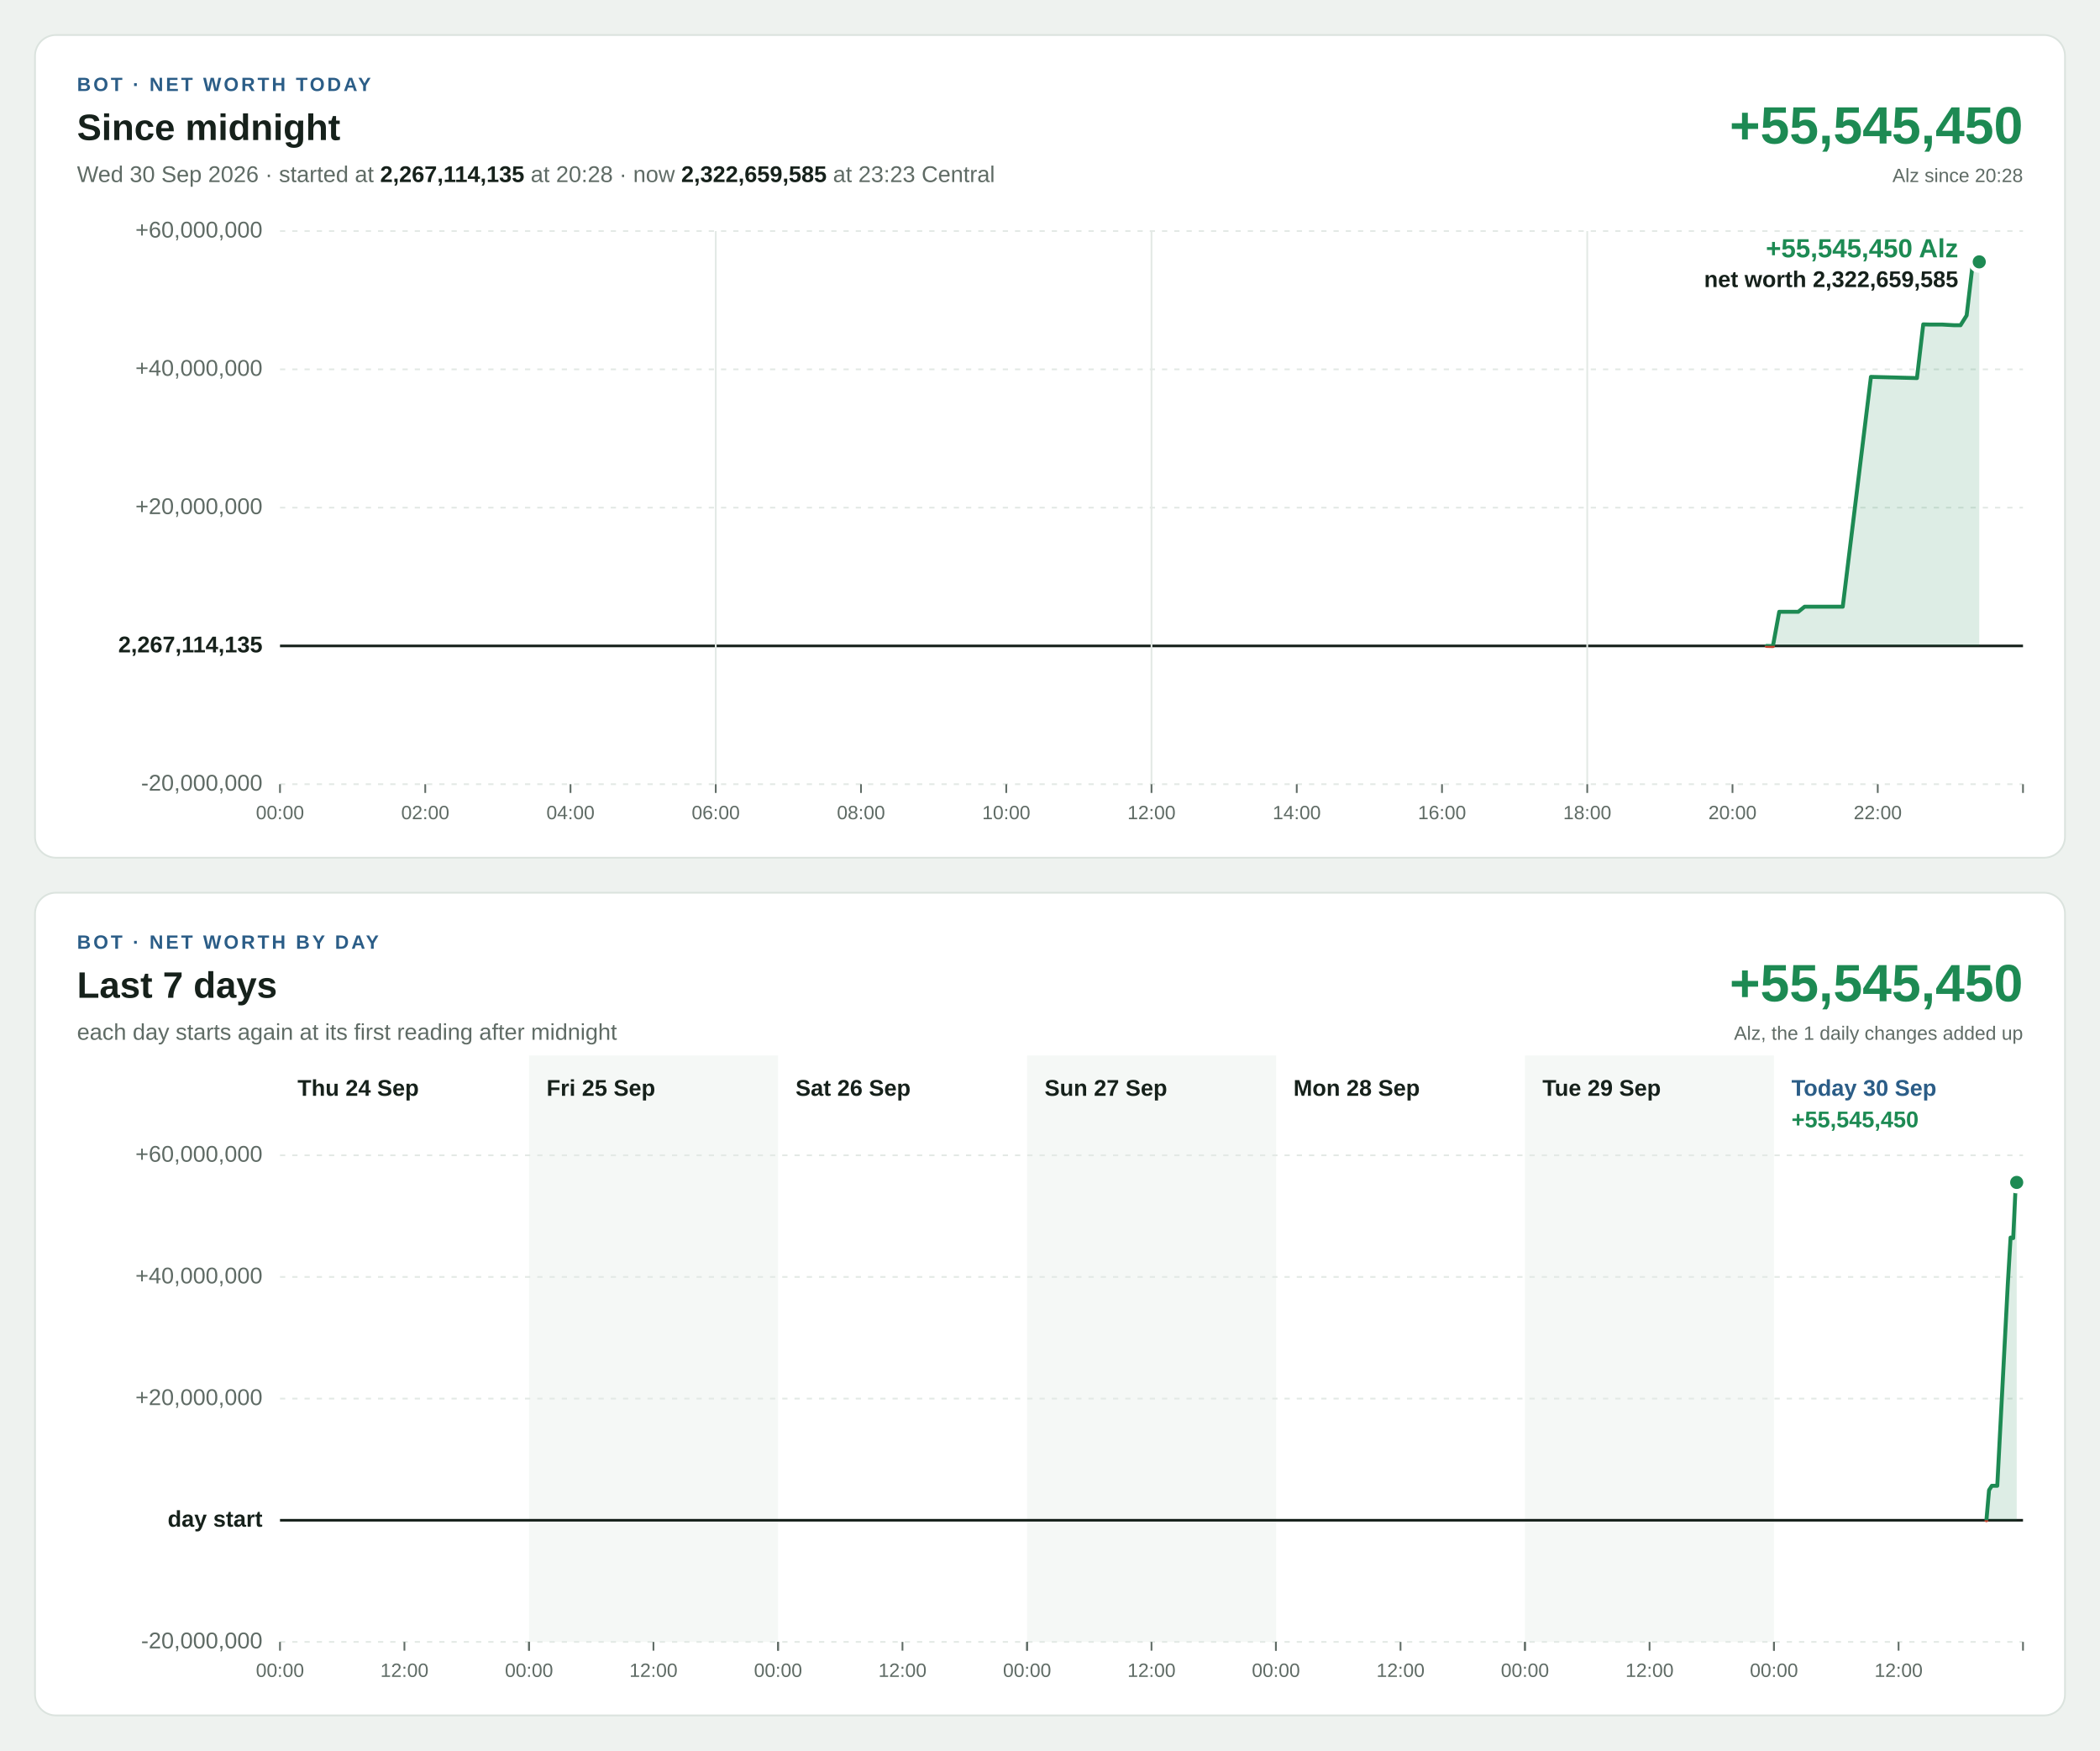
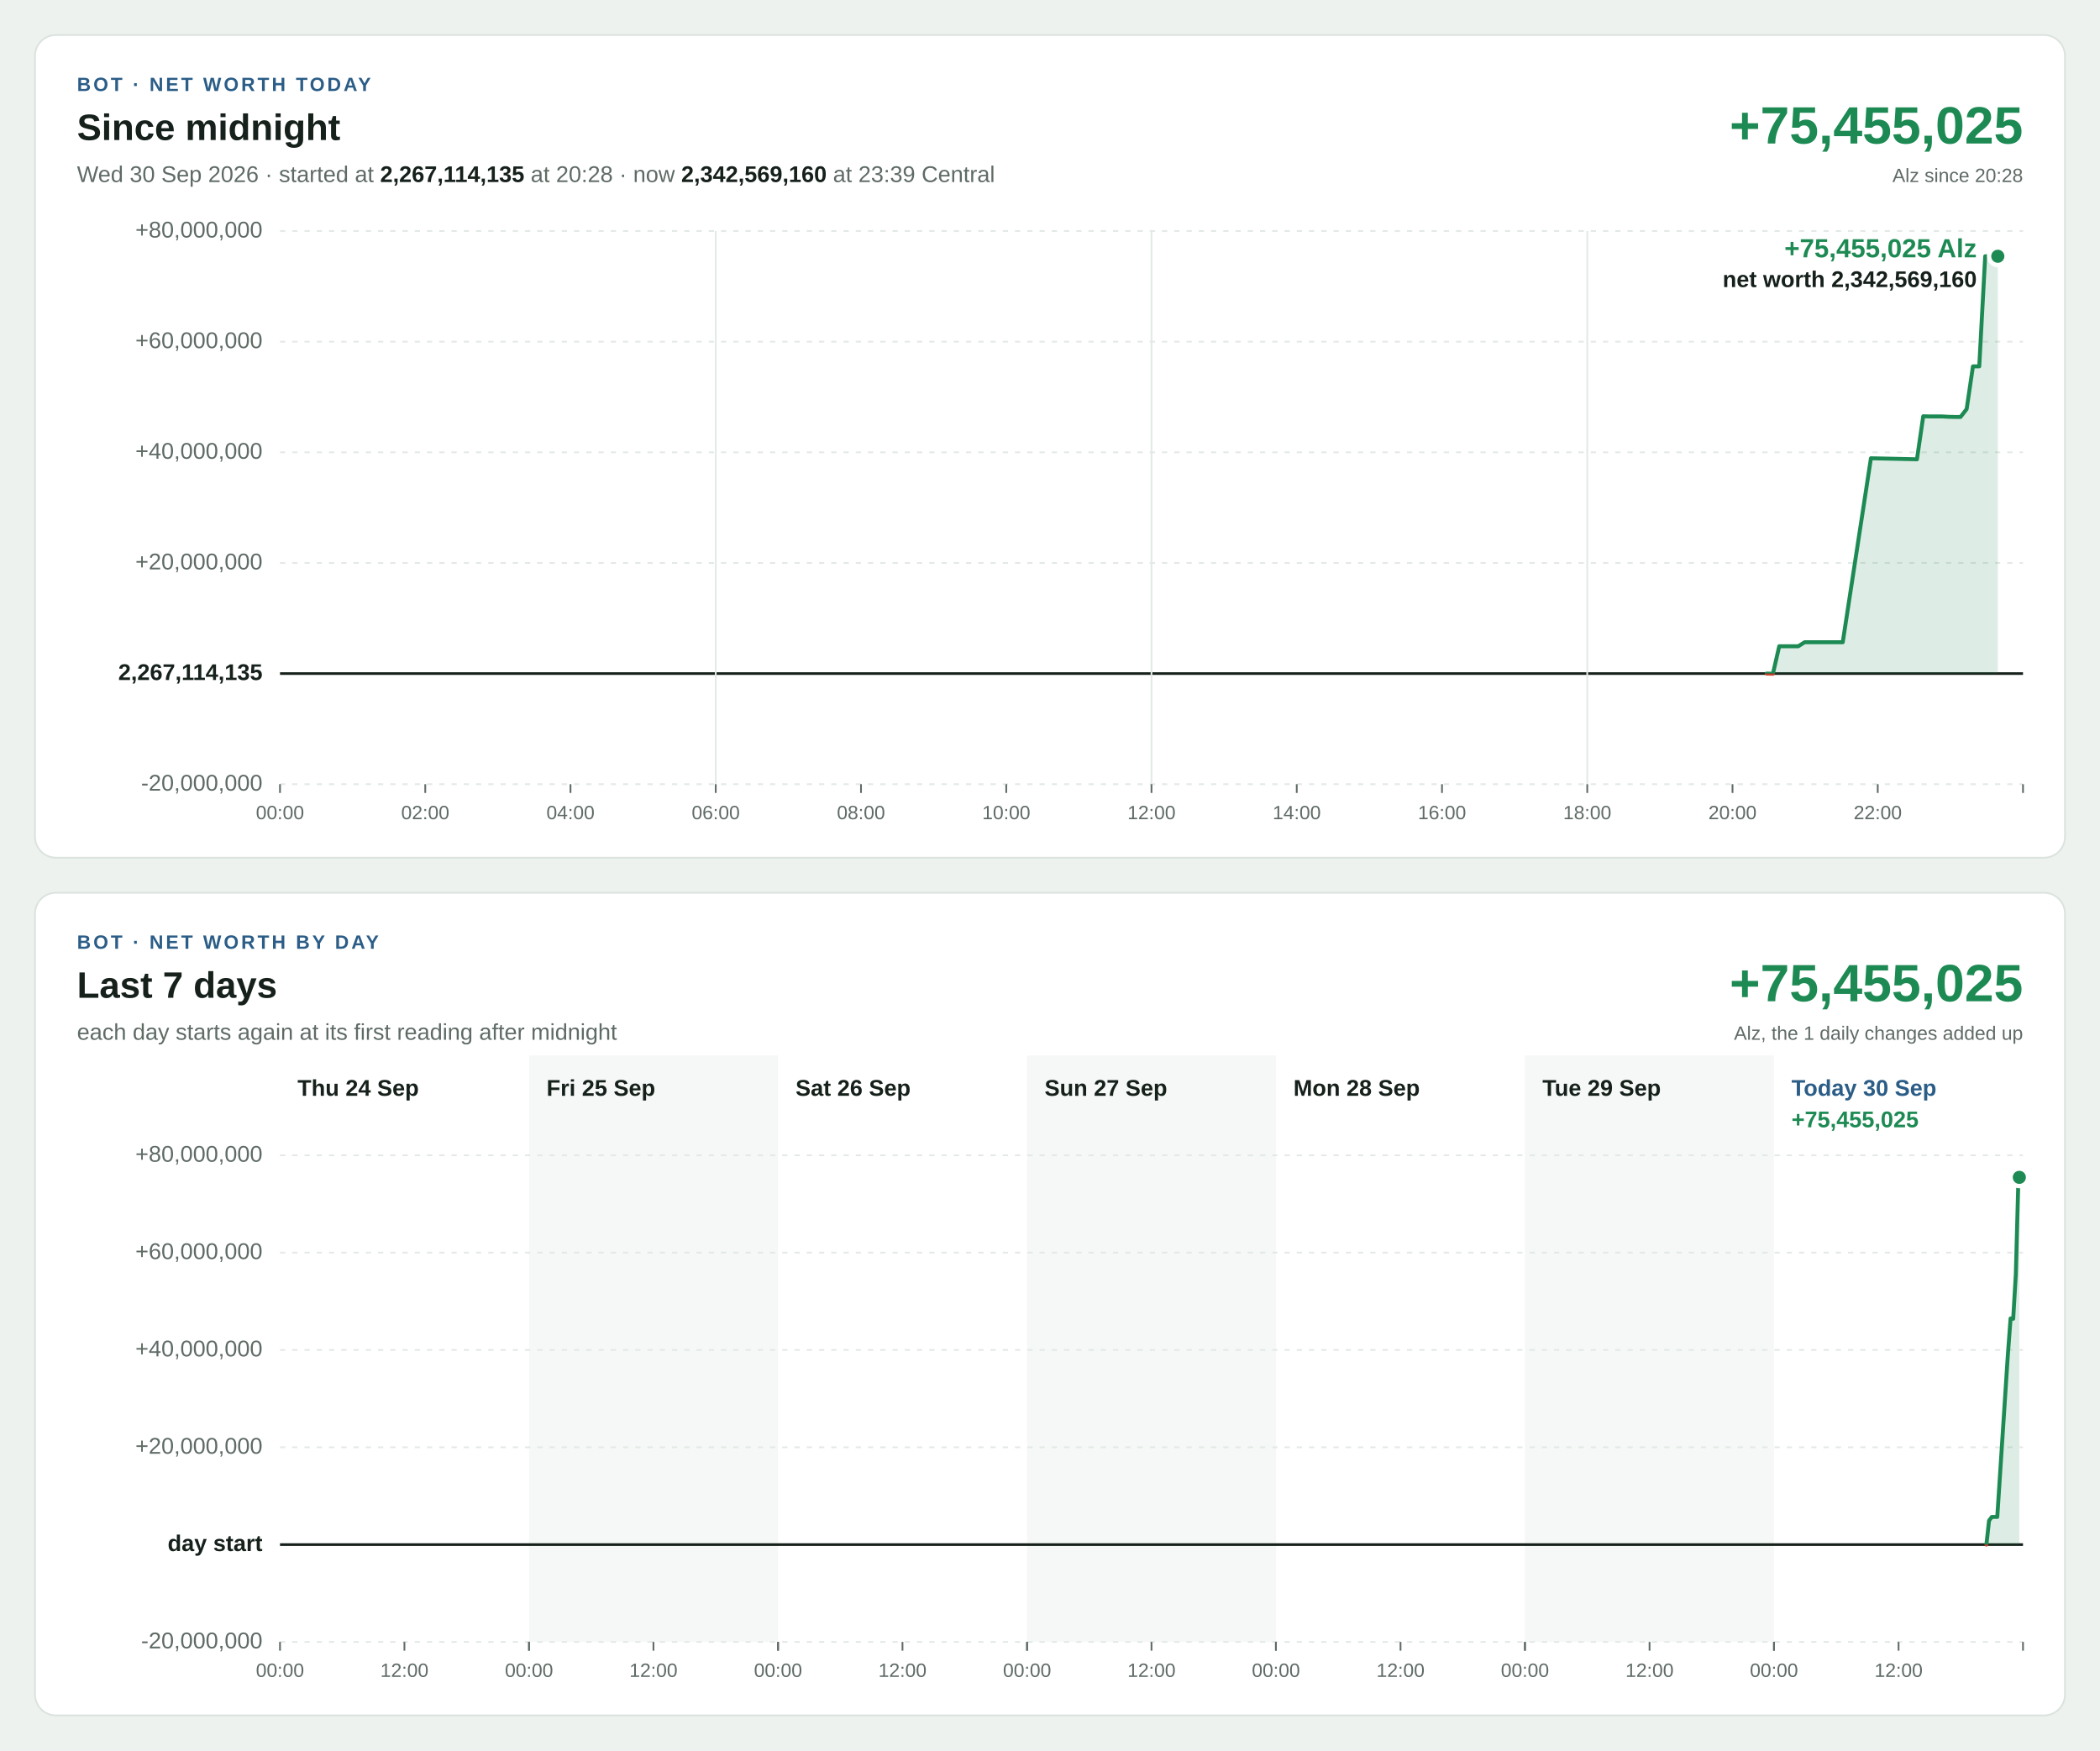
<svg xmlns="http://www.w3.org/2000/svg" width="1200" height="1000" viewBox="0 0 1200 1000" font-family="Segoe UI, Helvetica Neue, Arial, sans-serif" font-size="13" style="font-variant-numeric: tabular-nums">
  <rect width="1200" height="1000" fill="#eef2ef" />
  <g transform="translate(20,20)">
    <rect width="1160" height="470" rx="12" fill="#ffffff" stroke="#dbe3de" />
    <text x="24" y="32" font-size="11" font-weight="700" letter-spacing="1.4" fill="#2b5d87">BOT · NET WORTH TODAY</text>
    <text x="24" y="60" font-size="21" font-weight="700" fill="#16211b">Since midnight</text>
-     <text x="24" y="84" fill="#5f6b65">Wed 30 Sep 2026 · started at <tspan font-weight="700" fill="#16211b">2,267,114,135</tspan> at 20:28 · now <tspan font-weight="700" fill="#16211b">2,322,659,585</tspan> at 23:23 Central</text>
-     <text x="1136" y="62" font-size="30" font-weight="700" text-anchor="end" fill="#1d8a53">+55,545,450</text>
+     <text x="24" y="84" fill="#5f6b65">Wed 30 Sep 2026 · started at <tspan font-weight="700" fill="#16211b">2,267,114,135</tspan> at 20:28 · now <tspan font-weight="700" fill="#16211b">2,342,569,160</tspan> at 23:39 Central</text>
+     <text x="1136" y="62" font-size="30" font-weight="700" text-anchor="end" fill="#1d8a53">+75,455,025</text>
    <text x="1136" y="84" font-size="11" text-anchor="end" fill="#5f6b65">Alz since 20:28</text>
    <line x1="140" x2="1136" y1="428.0" y2="428.0" stroke="#e3e9e5" stroke-width="1" stroke-dasharray="3 4" />
    <text x="130" y="428.0" text-anchor="end" dominant-baseline="middle" font-weight="400" fill="#5f6b65">-20,000,000</text>
-     <line x1="140" x2="1136" y1="349.0" y2="349.0" stroke="#16211b" stroke-width="1.5" />
-     <text x="130" y="349.0" text-anchor="end" dominant-baseline="middle" font-weight="700" fill="#16211b">2,267,114,135</text>
-     <line x1="140" x2="1136" y1="270.0" y2="270.0" stroke="#e3e9e5" stroke-width="1" stroke-dasharray="3 4" />
-     <text x="130" y="270.0" text-anchor="end" dominant-baseline="middle" font-weight="400" fill="#5f6b65">+20,000,000</text>
-     <line x1="140" x2="1136" y1="191.0" y2="191.0" stroke="#e3e9e5" stroke-width="1" stroke-dasharray="3 4" />
-     <text x="130" y="191.0" text-anchor="end" dominant-baseline="middle" font-weight="400" fill="#5f6b65">+40,000,000</text>
+     <line x1="140" x2="1136" y1="364.8" y2="364.8" stroke="#16211b" stroke-width="1.5" />
+     <text x="130" y="364.8" text-anchor="end" dominant-baseline="middle" font-weight="700" fill="#16211b">2,267,114,135</text>
+     <line x1="140" x2="1136" y1="301.6" y2="301.6" stroke="#e3e9e5" stroke-width="1" stroke-dasharray="3 4" />
+     <text x="130" y="301.6" text-anchor="end" dominant-baseline="middle" font-weight="400" fill="#5f6b65">+20,000,000</text>
+     <line x1="140" x2="1136" y1="238.4" y2="238.4" stroke="#e3e9e5" stroke-width="1" stroke-dasharray="3 4" />
+     <text x="130" y="238.4" text-anchor="end" dominant-baseline="middle" font-weight="400" fill="#5f6b65">+40,000,000</text>
+     <line x1="140" x2="1136" y1="175.2" y2="175.2" stroke="#e3e9e5" stroke-width="1" stroke-dasharray="3 4" />
+     <text x="130" y="175.2" text-anchor="end" dominant-baseline="middle" font-weight="400" fill="#5f6b65">+60,000,000</text>
    <line x1="140" x2="1136" y1="112.0" y2="112.0" stroke="#e3e9e5" stroke-width="1" stroke-dasharray="3 4" />
-     <text x="130" y="112.0" text-anchor="end" dominant-baseline="middle" font-weight="400" fill="#5f6b65">+60,000,000</text>
+     <text x="130" y="112.0" text-anchor="end" dominant-baseline="middle" font-weight="400" fill="#5f6b65">+80,000,000</text>
    <line x1="140.0" x2="140.0" y1="428" y2="433" stroke="#5f6b65" stroke-width="1" />
    <text x="140.0" y="448" font-size="11" text-anchor="middle" fill="#5f6b65">00:00</text>
    <line x1="223.0" x2="223.0" y1="428" y2="433" stroke="#5f6b65" stroke-width="1" />
    <text x="223.0" y="448" font-size="11" text-anchor="middle" fill="#5f6b65">02:00</text>
    <line x1="306.0" x2="306.0" y1="428" y2="433" stroke="#5f6b65" stroke-width="1" />
    <text x="306.0" y="448" font-size="11" text-anchor="middle" fill="#5f6b65">04:00</text>
    <line x1="389.0" x2="389.0" y1="112" y2="428" stroke="#e3e9e5" stroke-width="1" />
    <line x1="389.0" x2="389.0" y1="428" y2="433" stroke="#5f6b65" stroke-width="1" />
    <text x="389.0" y="448" font-size="11" text-anchor="middle" fill="#5f6b65">06:00</text>
    <line x1="472.0" x2="472.0" y1="428" y2="433" stroke="#5f6b65" stroke-width="1" />
    <text x="472.0" y="448" font-size="11" text-anchor="middle" fill="#5f6b65">08:00</text>
    <line x1="555.0" x2="555.0" y1="428" y2="433" stroke="#5f6b65" stroke-width="1" />
    <text x="555.0" y="448" font-size="11" text-anchor="middle" fill="#5f6b65">10:00</text>
    <line x1="638.0" x2="638.0" y1="112" y2="428" stroke="#e3e9e5" stroke-width="1" />
    <line x1="638.0" x2="638.0" y1="428" y2="433" stroke="#5f6b65" stroke-width="1" />
    <text x="638.0" y="448" font-size="11" text-anchor="middle" fill="#5f6b65">12:00</text>
    <line x1="721.0" x2="721.0" y1="428" y2="433" stroke="#5f6b65" stroke-width="1" />
    <text x="721.0" y="448" font-size="11" text-anchor="middle" fill="#5f6b65">14:00</text>
    <line x1="804.0" x2="804.0" y1="428" y2="433" stroke="#5f6b65" stroke-width="1" />
    <text x="804.0" y="448" font-size="11" text-anchor="middle" fill="#5f6b65">16:00</text>
    <line x1="887.0" x2="887.0" y1="112" y2="428" stroke="#e3e9e5" stroke-width="1" />
    <line x1="887.0" x2="887.0" y1="428" y2="433" stroke="#5f6b65" stroke-width="1" />
    <text x="887.0" y="448" font-size="11" text-anchor="middle" fill="#5f6b65">18:00</text>
    <line x1="970.0" x2="970.0" y1="428" y2="433" stroke="#5f6b65" stroke-width="1" />
    <text x="970.0" y="448" font-size="11" text-anchor="middle" fill="#5f6b65">20:00</text>
    <line x1="1053.0" x2="1053.0" y1="428" y2="433" stroke="#5f6b65" stroke-width="1" />
    <text x="1053.0" y="448" font-size="11" text-anchor="middle" fill="#5f6b65">22:00</text>
    <line x1="1136.0" x2="1136.0" y1="428" y2="433" stroke="#5f6b65" stroke-width="1" />
    <defs>
-       <path id="shape-today" d="M989.5 349.0L989.5 349.0L993.1 349.1L996.7 329.5L1000.4 329.5L1004.0 329.5L1007.6 329.5L1011.2 326.6L1014.8 326.6L1018.6 326.6L1022.1 326.6L1025.8 326.6L1029.4 326.6L1033.0 326.6L1049.1 195.3L1071.8 195.9L1075.4 196.0L1079.0 165.3L1082.4 165.4L1086.1 165.4L1089.7 165.4L1093.2 165.6L1096.8 165.8L1100.3 165.8L1103.8 160.2L1107.4 129.6L1111.0 129.6L1111.0 349.0Z" />
-       <path id="line-today" d="M989.5 349.0L993.1 349.1L996.7 329.5L1000.4 329.5L1004.0 329.5L1007.6 329.5L1011.2 326.6L1014.8 326.6L1018.6 326.6L1022.1 326.6L1025.8 326.6L1029.4 326.6L1033.0 326.6L1049.1 195.3L1071.8 195.9L1075.4 196.0L1079.0 165.3L1082.4 165.4L1086.1 165.4L1089.7 165.4L1093.2 165.6L1096.8 165.8L1100.3 165.8L1103.8 160.2L1107.4 129.6L1111.0 129.6" />
+       <path id="shape-today" d="M989.5 364.8L989.5 364.8L993.1 364.9L996.7 349.2L1000.4 349.2L1004.0 349.2L1007.6 349.2L1011.2 346.9L1014.8 346.9L1018.6 346.9L1022.1 346.9L1025.8 346.9L1029.4 346.9L1033.0 346.9L1049.1 241.8L1071.8 242.3L1075.4 242.4L1079.0 217.8L1082.4 217.9L1086.1 217.9L1089.7 217.9L1093.2 218.1L1096.8 218.2L1100.3 218.2L1103.8 213.7L1107.4 189.3L1111.0 189.3L1114.4 126.4L1118.1 126.4L1121.6 126.4L1121.6 364.8Z" />
+       <path id="line-today" d="M989.5 364.8L993.1 364.9L996.7 349.2L1000.4 349.2L1004.0 349.2L1007.6 349.2L1011.2 346.9L1014.8 346.9L1018.6 346.9L1022.1 346.9L1025.8 346.9L1029.4 346.9L1033.0 346.9L1049.1 241.8L1071.8 242.3L1075.4 242.4L1079.0 217.8L1082.4 217.9L1086.1 217.9L1089.7 217.9L1093.2 218.1L1096.8 218.2L1100.3 218.2L1103.8 213.7L1107.4 189.3L1111.0 189.3L1114.4 126.4L1118.1 126.4L1121.6 126.4" />
      <clipPath id="up-today">
-         <rect x="140" y="112" width="996" height="237.0" />
+         <rect x="140" y="112" width="996" height="252.8" />
      </clipPath>
      <clipPath id="down-today">
-         <rect x="140" y="349.0" width="996" height="79.0" />
+         <rect x="140" y="364.8" width="996" height="63.2" />
      </clipPath>
    </defs>
    <use href="#shape-today" fill="#1d8a53" fill-opacity="0.15" clip-path="url(#up-today)" />
    <use href="#line-today" fill="none" stroke="#1d8a53" stroke-width="2.25" stroke-linejoin="round" stroke-linecap="round" clip-path="url(#up-today)" />
    <use href="#shape-today" fill="#c4402b" fill-opacity="0.15" clip-path="url(#down-today)" />
    <use href="#line-today" fill="none" stroke="#c4402b" stroke-width="2.25" stroke-linejoin="round" stroke-linecap="round" clip-path="url(#down-today)" />
-     <circle cx="1111.0" cy="129.6" r="5" fill="#1d8a53" stroke="#ffffff" stroke-width="2.5" />
-     <text x="1099.0" y="127.0" text-anchor="end" font-size="15" font-weight="700" fill="#1d8a53" stroke="#ffffff" stroke-width="4" stroke-linejoin="round" paint-order="stroke">+55,545,450 Alz</text>
-     <text x="1099.0" y="144.0" text-anchor="end" font-size="13" font-weight="600" fill="#16211b" stroke="#ffffff" stroke-width="4" stroke-linejoin="round" paint-order="stroke">net worth 2,322,659,585</text>
+     <circle cx="1121.6" cy="126.4" r="5" fill="#1d8a53" stroke="#ffffff" stroke-width="2.5" />
+     <text x="1109.6" y="127.0" text-anchor="end" font-size="15" font-weight="700" fill="#1d8a53" stroke="#ffffff" stroke-width="4" stroke-linejoin="round" paint-order="stroke">+75,455,025 Alz</text>
+     <text x="1109.6" y="144.0" text-anchor="end" font-size="13" font-weight="600" fill="#16211b" stroke="#ffffff" stroke-width="4" stroke-linejoin="round" paint-order="stroke">net worth 2,342,569,160</text>
  </g>
  <g transform="translate(20,510)">
    <rect width="1160" height="470" rx="12" fill="#ffffff" stroke="#dbe3de" />
    <text x="24" y="32" font-size="11" font-weight="700" letter-spacing="1.4" fill="#2b5d87">BOT · NET WORTH BY DAY</text>
    <text x="24" y="60" font-size="21" font-weight="700" fill="#16211b">Last 7 days</text>
    <text x="24" y="84" fill="#5f6b65">each day starts again at its first reading after midnight</text>
-     <text x="1136" y="62" font-size="30" font-weight="700" text-anchor="end" fill="#1d8a53">+55,545,450</text>
+     <text x="1136" y="62" font-size="30" font-weight="700" text-anchor="end" fill="#1d8a53">+75,455,025</text>
    <text x="1136" y="84" font-size="11" text-anchor="end" fill="#5f6b65">Alz, the 1 daily changes added up</text>
    <rect x="282.3" y="93" width="142.3" height="335" fill="#f5f8f6" />
    <rect x="566.9" y="93" width="142.3" height="335" fill="#f5f8f6" />
    <rect x="851.4" y="93" width="142.3" height="335" fill="#f5f8f6" />
    <line x1="140" x2="1136" y1="428.0" y2="428.0" stroke="#e3e9e5" stroke-width="1" stroke-dasharray="3 4" />
    <text x="130" y="428.0" text-anchor="end" dominant-baseline="middle" font-weight="400" fill="#5f6b65">-20,000,000</text>
-     <line x1="140" x2="1136" y1="358.5" y2="358.5" stroke="#16211b" stroke-width="1.5" />
-     <text x="130" y="358.5" text-anchor="end" dominant-baseline="middle" font-weight="700" fill="#16211b">day start</text>
-     <line x1="140" x2="1136" y1="289.0" y2="289.0" stroke="#e3e9e5" stroke-width="1" stroke-dasharray="3 4" />
-     <text x="130" y="289.0" text-anchor="end" dominant-baseline="middle" font-weight="400" fill="#5f6b65">+20,000,000</text>
-     <line x1="140" x2="1136" y1="219.5" y2="219.5" stroke="#e3e9e5" stroke-width="1" stroke-dasharray="3 4" />
-     <text x="130" y="219.5" text-anchor="end" dominant-baseline="middle" font-weight="400" fill="#5f6b65">+40,000,000</text>
+     <line x1="140" x2="1136" y1="372.4" y2="372.4" stroke="#16211b" stroke-width="1.5" />
+     <text x="130" y="372.4" text-anchor="end" dominant-baseline="middle" font-weight="700" fill="#16211b">day start</text>
+     <line x1="140" x2="1136" y1="316.8" y2="316.8" stroke="#e3e9e5" stroke-width="1" stroke-dasharray="3 4" />
+     <text x="130" y="316.8" text-anchor="end" dominant-baseline="middle" font-weight="400" fill="#5f6b65">+20,000,000</text>
+     <line x1="140" x2="1136" y1="261.2" y2="261.2" stroke="#e3e9e5" stroke-width="1" stroke-dasharray="3 4" />
+     <text x="130" y="261.2" text-anchor="end" dominant-baseline="middle" font-weight="400" fill="#5f6b65">+40,000,000</text>
+     <line x1="140" x2="1136" y1="205.6" y2="205.6" stroke="#e3e9e5" stroke-width="1" stroke-dasharray="3 4" />
+     <text x="130" y="205.6" text-anchor="end" dominant-baseline="middle" font-weight="400" fill="#5f6b65">+60,000,000</text>
    <line x1="140" x2="1136" y1="150.0" y2="150.0" stroke="#e3e9e5" stroke-width="1" stroke-dasharray="3 4" />
-     <text x="130" y="150.0" text-anchor="end" dominant-baseline="middle" font-weight="400" fill="#5f6b65">+60,000,000</text>
+     <text x="130" y="150.0" text-anchor="end" dominant-baseline="middle" font-weight="400" fill="#5f6b65">+80,000,000</text>
    <text x="150.0" y="116" font-weight="700" fill="#16211b">Thu 24 Sep</text>
    <line x1="140.0" x2="140.0" y1="428" y2="433" stroke="#5f6b65" stroke-width="1" />
    <text x="140.0" y="448" font-size="11" text-anchor="middle" fill="#5f6b65">00:00</text>
    <line x1="211.1" x2="211.1" y1="428" y2="433" stroke="#5f6b65" stroke-width="1" />
    <text x="211.1" y="448" font-size="11" text-anchor="middle" fill="#5f6b65">12:00</text>
    <line x1="282.3" x2="282.3" y1="428" y2="433" stroke="#5f6b65" stroke-width="1" />
    <text x="292.3" y="116" font-weight="700" fill="#16211b">Fri 25 Sep</text>
    <line x1="282.3" x2="282.3" y1="428" y2="433" stroke="#5f6b65" stroke-width="1" />
    <text x="282.3" y="448" font-size="11" text-anchor="middle" fill="#5f6b65">00:00</text>
    <line x1="353.4" x2="353.4" y1="428" y2="433" stroke="#5f6b65" stroke-width="1" />
    <text x="353.4" y="448" font-size="11" text-anchor="middle" fill="#5f6b65">12:00</text>
    <line x1="424.6" x2="424.6" y1="428" y2="433" stroke="#5f6b65" stroke-width="1" />
    <text x="434.6" y="116" font-weight="700" fill="#16211b">Sat 26 Sep</text>
    <line x1="424.6" x2="424.6" y1="428" y2="433" stroke="#5f6b65" stroke-width="1" />
    <text x="424.6" y="448" font-size="11" text-anchor="middle" fill="#5f6b65">00:00</text>
    <line x1="495.7" x2="495.7" y1="428" y2="433" stroke="#5f6b65" stroke-width="1" />
    <text x="495.7" y="448" font-size="11" text-anchor="middle" fill="#5f6b65">12:00</text>
    <line x1="566.9" x2="566.9" y1="428" y2="433" stroke="#5f6b65" stroke-width="1" />
    <text x="576.9" y="116" font-weight="700" fill="#16211b">Sun 27 Sep</text>
    <line x1="566.9" x2="566.9" y1="428" y2="433" stroke="#5f6b65" stroke-width="1" />
    <text x="566.9" y="448" font-size="11" text-anchor="middle" fill="#5f6b65">00:00</text>
    <line x1="638.0" x2="638.0" y1="428" y2="433" stroke="#5f6b65" stroke-width="1" />
    <text x="638.0" y="448" font-size="11" text-anchor="middle" fill="#5f6b65">12:00</text>
    <line x1="709.1" x2="709.1" y1="428" y2="433" stroke="#5f6b65" stroke-width="1" />
    <text x="719.1" y="116" font-weight="700" fill="#16211b">Mon 28 Sep</text>
    <line x1="709.1" x2="709.1" y1="428" y2="433" stroke="#5f6b65" stroke-width="1" />
    <text x="709.1" y="448" font-size="11" text-anchor="middle" fill="#5f6b65">00:00</text>
    <line x1="780.3" x2="780.3" y1="428" y2="433" stroke="#5f6b65" stroke-width="1" />
    <text x="780.3" y="448" font-size="11" text-anchor="middle" fill="#5f6b65">12:00</text>
    <line x1="851.4" x2="851.4" y1="428" y2="433" stroke="#5f6b65" stroke-width="1" />
    <text x="861.4" y="116" font-weight="700" fill="#16211b">Tue 29 Sep</text>
    <line x1="851.4" x2="851.4" y1="428" y2="433" stroke="#5f6b65" stroke-width="1" />
    <text x="851.4" y="448" font-size="11" text-anchor="middle" fill="#5f6b65">00:00</text>
    <line x1="922.6" x2="922.6" y1="428" y2="433" stroke="#5f6b65" stroke-width="1" />
    <text x="922.6" y="448" font-size="11" text-anchor="middle" fill="#5f6b65">12:00</text>
    <line x1="993.7" x2="993.7" y1="428" y2="433" stroke="#5f6b65" stroke-width="1" />
    <text x="1003.7" y="116" font-weight="700" fill="#2b5d87">Today 30 Sep</text>
    <line x1="993.7" x2="993.7" y1="428" y2="433" stroke="#5f6b65" stroke-width="1" />
    <text x="993.7" y="448" font-size="11" text-anchor="middle" fill="#5f6b65">00:00</text>
    <line x1="1064.9" x2="1064.9" y1="428" y2="433" stroke="#5f6b65" stroke-width="1" />
    <text x="1064.9" y="448" font-size="11" text-anchor="middle" fill="#5f6b65">12:00</text>
    <line x1="1136.0" x2="1136.0" y1="428" y2="433" stroke="#5f6b65" stroke-width="1" />
-     <text x="1003.7" y="134" font-weight="700" fill="#1d8a53">+55,545,450</text>
+     <text x="1003.7" y="134" font-weight="700" fill="#1d8a53">+75,455,025</text>
    <defs>
-       <path id="shape-day6" d="M1115.1 358.5L1115.1 358.5L1116.6 341.3L1118.2 338.8L1119.7 338.8L1121.3 338.8L1127.3 223.9L1128.9 197.0L1130.4 197.3L1131.9 165.5L1132.4 165.5L1132.4 358.5Z" />
-       <path id="line-day6" d="M1115.1 358.5L1116.6 341.3L1118.2 338.8L1119.7 338.8L1121.3 338.8L1127.3 223.9L1128.9 197.0L1130.4 197.3L1131.9 165.5L1132.4 165.5" />
+       <path id="shape-day6" d="M1115.1 372.4L1115.1 372.4L1116.6 358.7L1118.2 356.6L1119.7 356.6L1121.3 356.6L1127.3 264.7L1128.9 243.2L1130.4 243.4L1131.9 218.0L1133.4 162.6L1133.9 162.6L1133.9 372.4Z" />
+       <path id="line-day6" d="M1115.1 372.4L1116.6 358.7L1118.2 356.6L1119.7 356.6L1121.3 356.6L1127.3 264.7L1128.9 243.2L1130.4 243.4L1131.9 218.0L1133.4 162.6L1133.9 162.6" />
      <clipPath id="up-day6">
-         <rect x="140" y="150" width="996" height="208.5" />
+         <rect x="140" y="150" width="996" height="222.4" />
      </clipPath>
      <clipPath id="down-day6">
-         <rect x="140" y="358.5" width="996" height="69.5" />
+         <rect x="140" y="372.4" width="996" height="55.6" />
      </clipPath>
    </defs>
    <use href="#shape-day6" fill="#1d8a53" fill-opacity="0.15" clip-path="url(#up-day6)" />
    <use href="#line-day6" fill="none" stroke="#1d8a53" stroke-width="2.25" stroke-linejoin="round" stroke-linecap="round" clip-path="url(#up-day6)" />
    <use href="#shape-day6" fill="#c4402b" fill-opacity="0.15" clip-path="url(#down-day6)" />
    <use href="#line-day6" fill="none" stroke="#c4402b" stroke-width="2.25" stroke-linejoin="round" stroke-linecap="round" clip-path="url(#down-day6)" />
-     <circle cx="1132.4" cy="165.5" r="5" fill="#1d8a53" stroke="#ffffff" stroke-width="2.5" />
+     <circle cx="1133.9" cy="162.6" r="5" fill="#1d8a53" stroke="#ffffff" stroke-width="2.5" />
  </g>
</svg>
